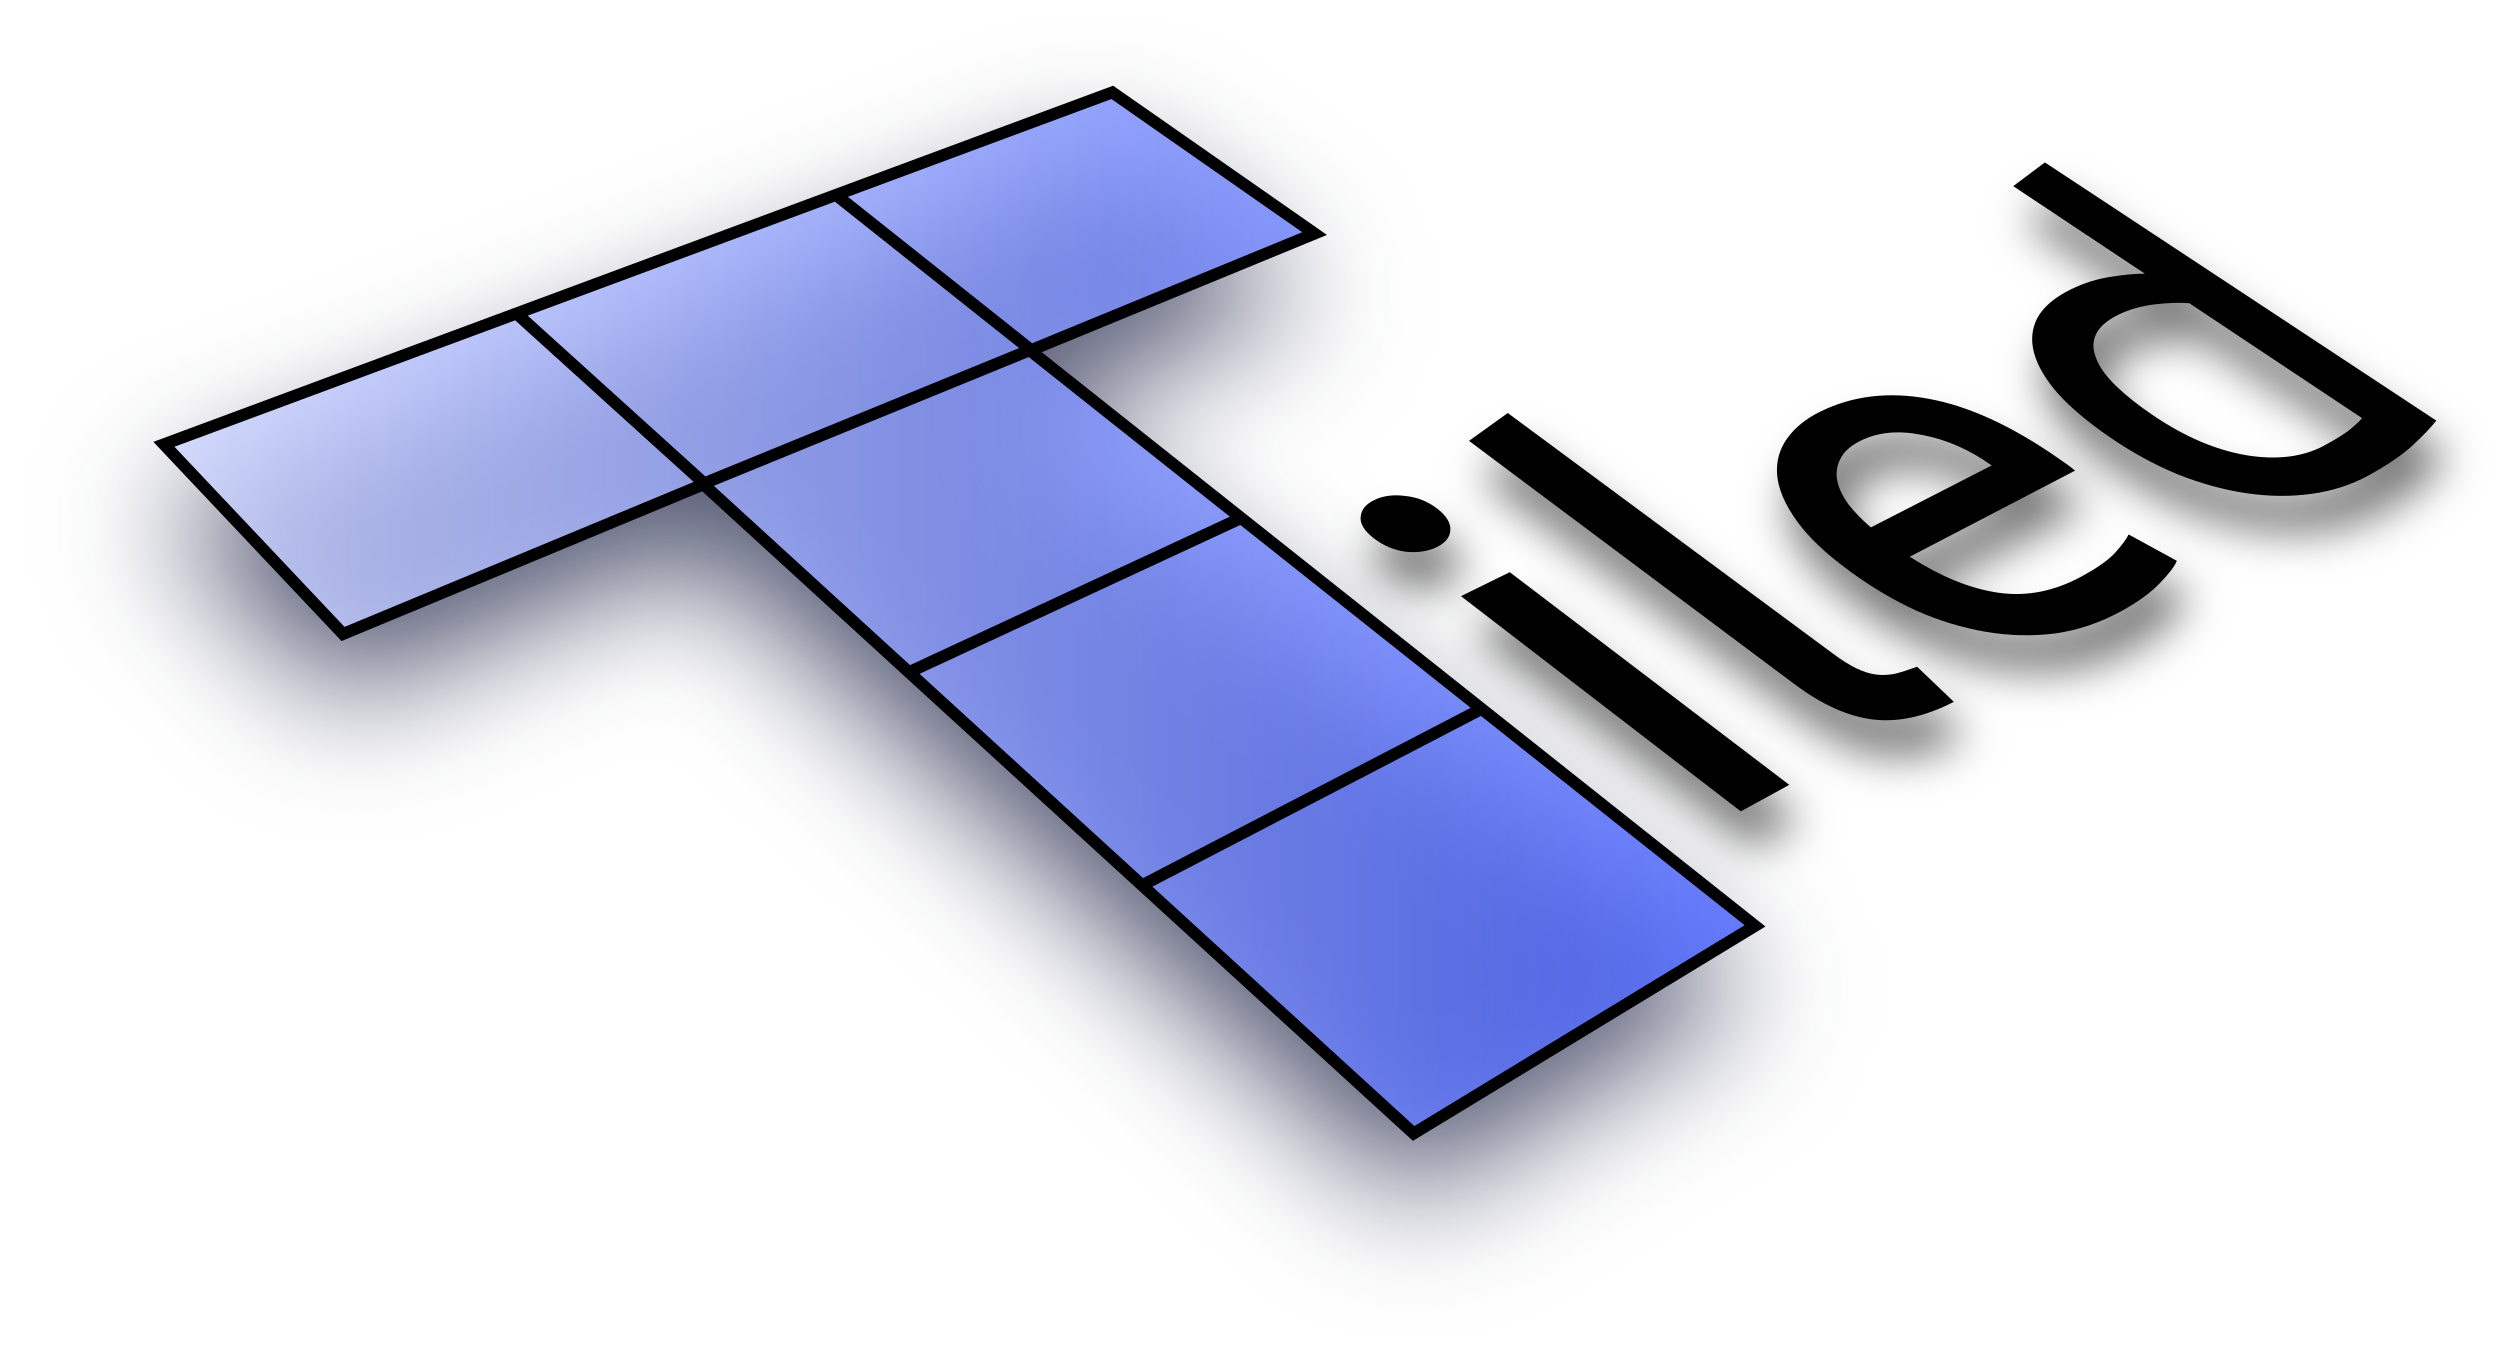
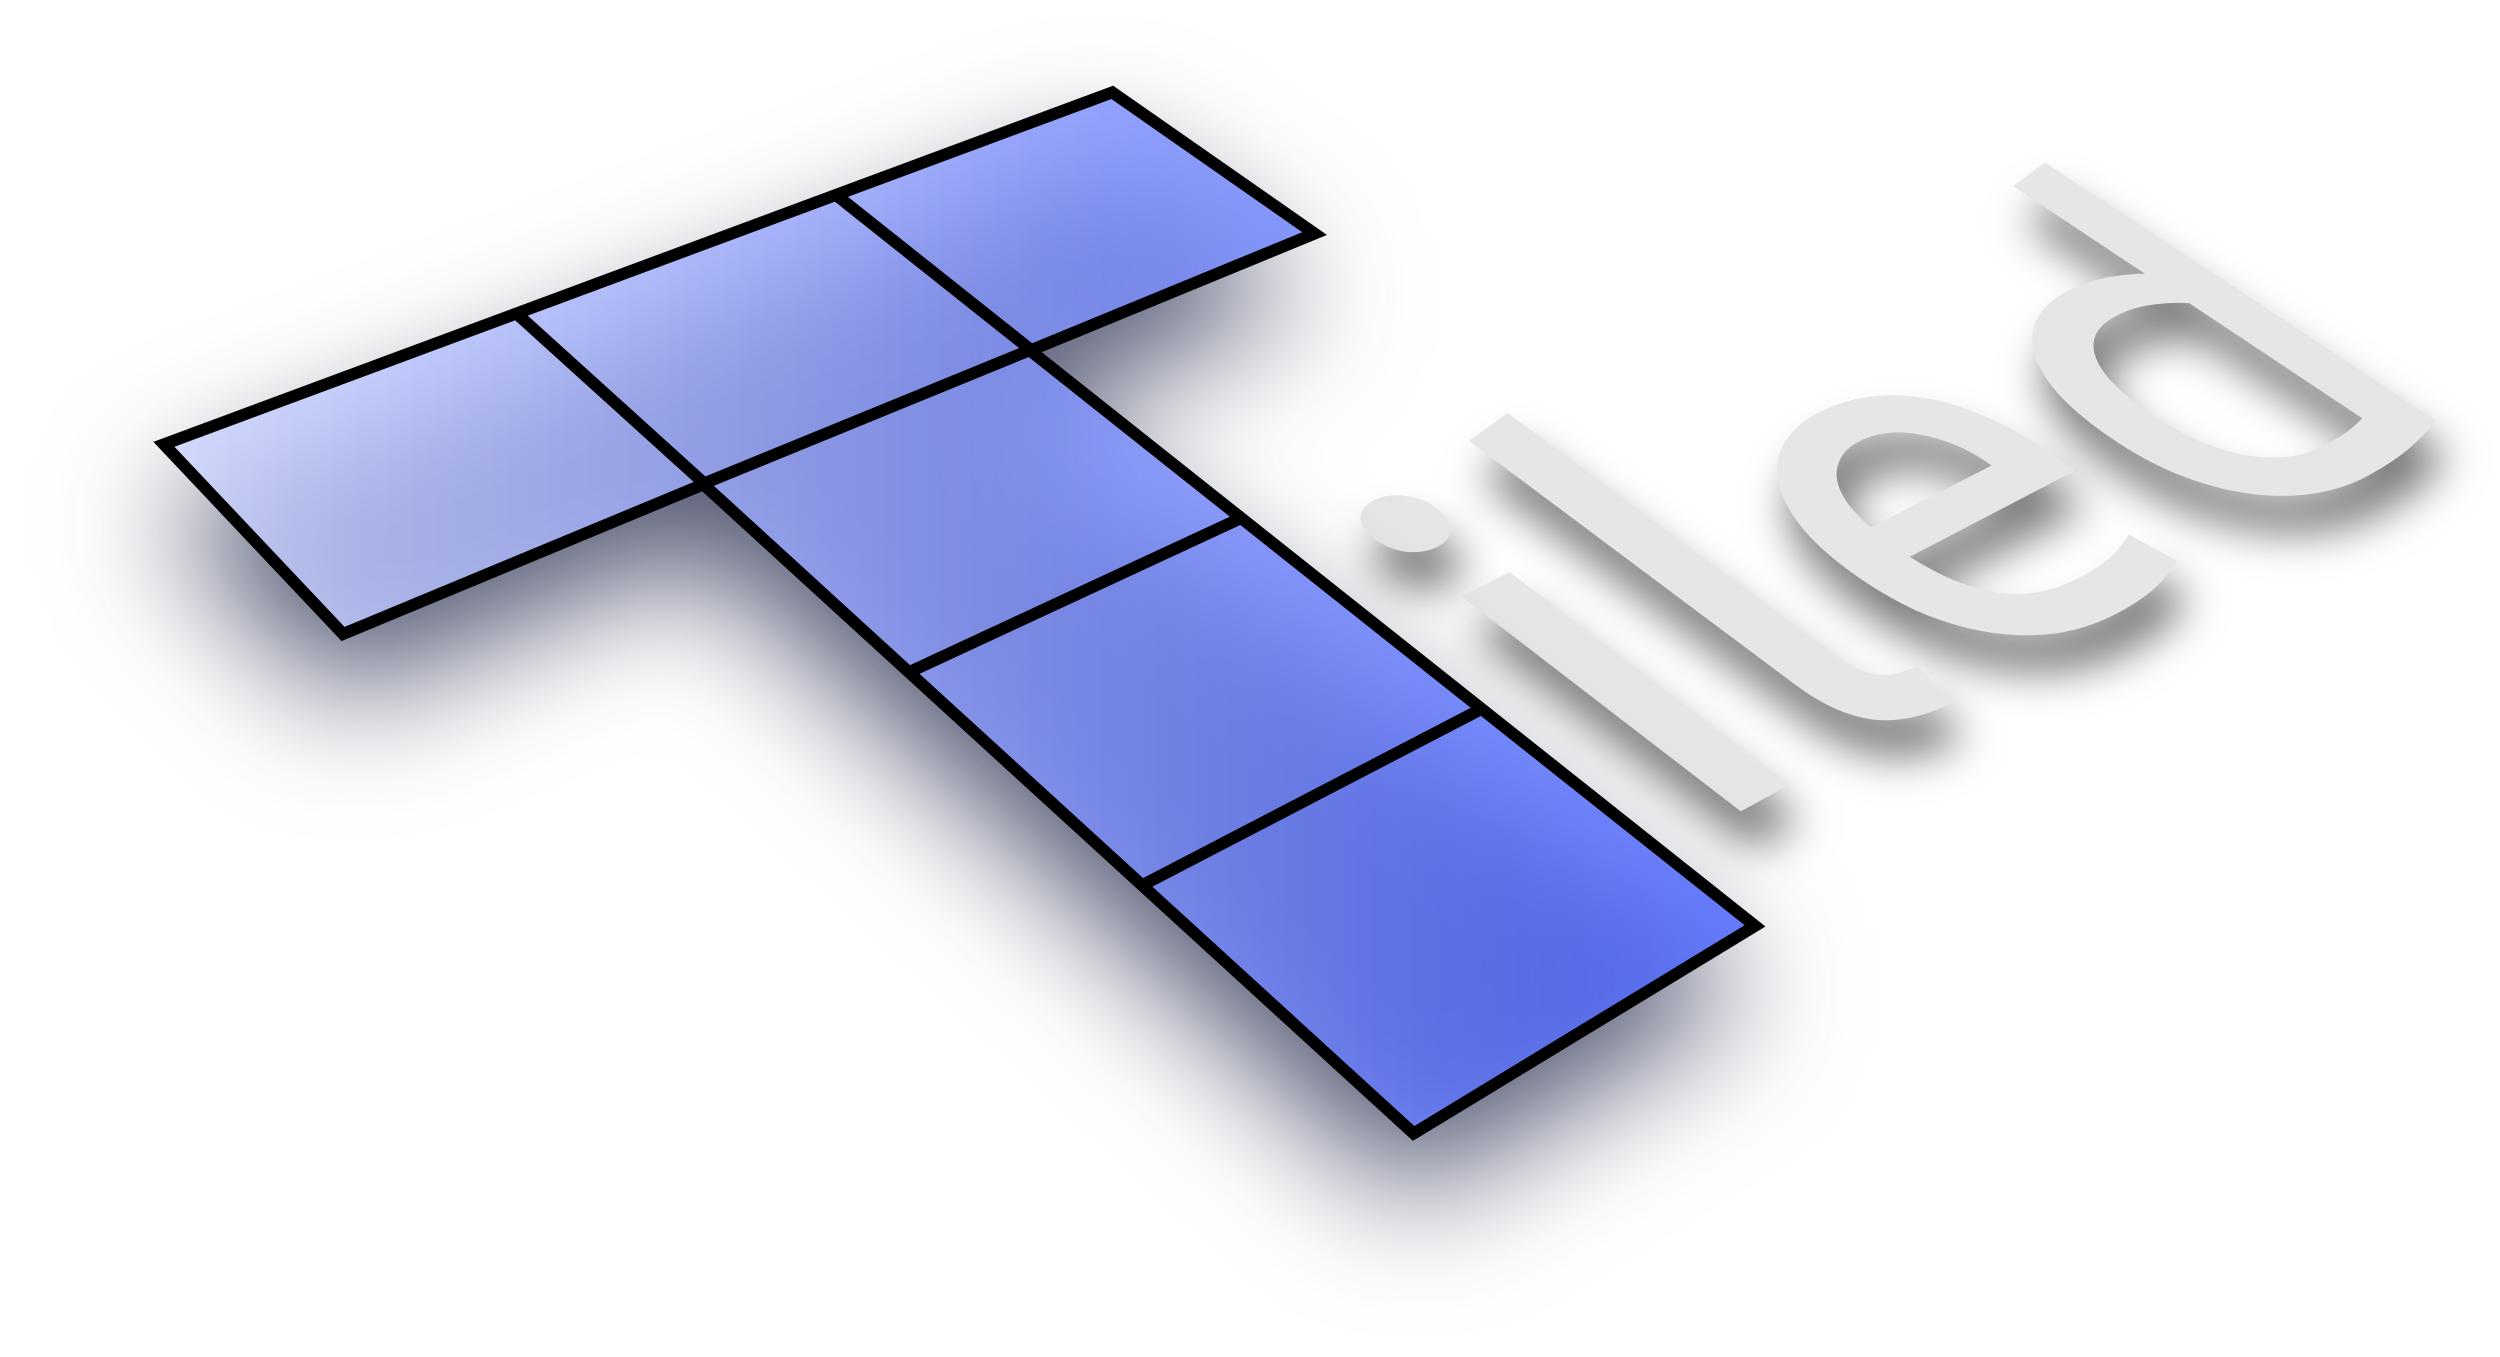
<svg xmlns="http://www.w3.org/2000/svg" xmlns:xlink="http://www.w3.org/1999/xlink" width="419.404" height="227.646" id="svg4288" version="1.1">
  <defs id="defs4290">
    <linearGradient y2="122.362" x2="301.226" y1="122.362" x1="34.293" gradientTransform="translate(158.5,399)" gradientUnits="userSpaceOnUse" id="linearGradient3882" xlink:href="#linearGradient4735" />
    <linearGradient id="linearGradient4735">
      <stop style="stop-color:#cdd5ff;stop-opacity:1;" offset="0" id="stop4737" />
      <stop style="stop-color:#445fff;stop-opacity:1;" offset="1" id="stop4739" />
    </linearGradient>
    <filter color-interpolation-filters="sRGB" height="1.303" y="-0.152" width="1.199" x="-0.099" id="filter3831">
      <feGaussianBlur id="feGaussianBlur3833" stdDeviation="11.04" />
    </filter>
    <filter id="filter5558-7" color-interpolation-filters="sRGB">
      <feGaussianBlur id="feGaussianBlur5560-7" stdDeviation="3.617" />
    </filter>
  </defs>
  <g id="layer1" transform="translate(-165.2979,-418.5392)">
    <path style="opacity:0;fill:none;stroke:#cfc7c7;stroke-width:0.813px;stroke-linecap:butt;stroke-linejoin:miter;stroke-opacity:1" d="m 457.214,556.172 -69.953,-53.887 121.089,-56.501 68.111,44.93 z" id="path5271-9" />
    <path id="path5536-4" d="m 420.248,493.827 c 0,0 -6.505,4.672 -6.505,4.672 0,0 54.684,40.878 54.684,40.878 4.529,3.386 8.892,5.342 13.069,5.861 4.175,0.519 8.73,-0.457 13.58,-2.958 0,0 -6.166,-5.893 -6.166,-5.893 -1.388,0.514 -2.64,0.922 -3.71,1.186 -1.133,0.219 -2.203,0.26 -3.251,0.12 -1.049,-0.14 -2.173,-0.51 -3.311,-1.07 -1.137,-0.559 -2.377,-1.345 -3.776,-2.38 0,0 -54.614,-40.414 -54.614,-40.414 0,0 0,0 0,0 m 90.103,-42.042 c 0,0 -5.31,3.978 -5.31,3.978 0,0 22.087,14.693 22.087,14.693 -1.433,-0.018 -3.298,0.142 -5.65,0.508 -2.309,0.343 -4.561,1.037 -6.733,2.101 -2.716,1.331 -4.606,2.918 -5.621,4.75 -0.971,1.819 -1.163,3.799 -0.58,5.949 0.587,2.163 1.926,4.44 4.035,6.837 2.171,2.386 5.062,4.801 8.598,7.235 3.732,2.569 7.533,4.66 11.475,6.285 3.942,1.562 7.812,2.625 11.596,3.174 3.783,0.549 7.403,0.568 10.883,0.085 3.468,-0.482 6.647,-1.507 9.504,-3.075 3.075,-1.688 5.537,-3.336 7.33,-4.982 1.783,-1.636 3.121,-3.051 4.056,-4.217 0,0 -65.671,-43.321 -65.671,-43.321 0,0 0,0 0,0 m -112.433,56.604 c -1.467,0.69 -2.257,1.647 -2.359,2.883 -0.1,1.17 0.635,2.353 2.223,3.576 1.592,1.227 3.383,1.986 5.357,2.251 1.975,0.193 3.699,-0.059 5.165,-0.766 1.462,-0.705 2.233,-1.652 2.308,-2.824 0.076,-1.24 -0.674,-2.482 -2.265,-3.691 -1.587,-1.205 -3.359,-1.883 -5.309,-2.076 -1.949,-0.263 -3.656,-0.042 -5.12,0.646 0,0 0,0 0,0 m 74.746,-14.793 c -2.369,1.161 -4.223,2.65 -5.53,4.471 -1.314,1.832 -1.892,3.881 -1.695,6.181 0.198,2.315 1.273,4.843 3.237,7.601 1.919,2.733 4.95,5.608 9.058,8.598 3.533,2.572 7.194,4.753 11.028,6.523 3.838,1.702 7.741,2.888 11.657,3.558 3.916,0.671 7.786,0.765 11.67,0.28 3.862,-0.556 7.563,-1.812 11.093,-3.75 2.785,-1.529 4.935,-3.093 6.466,-4.7 1.573,-1.627 2.527,-2.885 2.836,-3.739 0,0 -8.083,-4.418 -8.083,-4.418 -0.378,0.802 -1.183,1.864 -2.371,3.181 -1.203,1.252 -3.085,2.549 -5.614,3.913 -4.523,2.44 -9.13,3.355 -13.848,2.684 -4.72,-0.672 -9.699,-2.707 -14.882,-6.042 0,0 27.726,-14.444 27.726,-14.444 -0.425,-0.357 -0.874,-0.728 -1.408,-1.099 -0.592,-0.412 -1.071,-0.745 -1.426,-0.992 -7.88,-5.478 -15.107,-8.762 -21.725,-9.96 -6.675,-1.238 -12.701,-0.537 -18.188,2.152 0,0 6e-5,-2e-5 6e-5,-2e-5 m -60.272,30.956 c 0,0 46.945,36.106 46.945,36.106 0,0 8.128,-4.45 8.128,-4.45 0,0 -46.886,-35.677 -46.886,-35.677 0,0 -8.187,4.022 -8.187,4.022 0,0 0,0 0,0 m 67.001,-26.052 c 2.982,-1.485 6.467,-1.811 10.507,-0.963 4.034,0.782 7.867,2.466 11.518,5.091 0,0 -20.261,10.391 -20.261,10.391 -1.436,-1.232 -2.697,-2.507 -3.747,-3.853 -0.993,-1.368 -1.628,-2.697 -1.891,-3.992 -0.263,-1.29 -0.06,-2.492 0.514,-3.626 0.566,-1.198 1.679,-2.211 3.361,-3.048 0,0 0,0 0,0 m 43.225,-21.129 c 1.828,-0.911 3.902,-1.507 6.177,-1.772 2.27,-0.264 4.173,-0.321 5.783,-0.189 0,0 28.983,19.28 28.983,19.28 -0.417,0.513 -1.128,1.165 -2.112,1.985 -1,0.757 -2.392,1.621 -4.197,2.594 -3.582,1.932 -7.933,2.478 -13.055,1.648 -5.183,-0.871 -10.461,-3.126 -15.848,-6.799 -2.354,-1.605 -4.38,-3.204 -6.034,-4.8 -1.648,-1.59 -2.742,-3.095 -3.31,-4.526 -0.623,-1.465 -0.685,-2.833 -0.128,-4.061 0.547,-1.287 1.81,-2.397 3.741,-3.36 0,0 0,0 0,0" style="font-size:72px;font-style:normal;font-variant:normal;font-weight:normal;font-stretch:normal;line-height:125%;letter-spacing:0px;word-spacing:0px;opacity:0.549;fill:#000000;fill-opacity:1;stroke:none;filter:url(#filter5558-7);font-family:Ubuntu;-inkscape-font-specification:Ubuntu" />
-     <path style="font-size:72px;font-style:normal;font-variant:normal;font-weight:normal;font-stretch:normal;line-height:125%;letter-spacing:0px;word-spacing:0px;fill:#000000;fill-opacity:1;stroke:none;font-family:Ubuntu;-inkscape-font-specification:Ubuntu" d="m 418.248,487.827 c 0,0 -6.505,4.672 -6.505,4.672 0,0 54.684,40.878 54.684,40.878 4.529,3.386 8.892,5.342 13.069,5.861 4.175,0.519 8.73,-0.457 13.58,-2.958 0,0 -6.166,-5.893 -6.166,-5.893 -1.388,0.514 -2.64,0.922 -3.71,1.186 -1.133,0.219 -2.203,0.26 -3.251,0.12 -1.049,-0.14 -2.173,-0.51 -3.311,-1.07 -1.137,-0.559 -2.377,-1.345 -3.776,-2.38 0,0 -54.614,-40.414 -54.614,-40.414 0,0 0,0 0,0 m 90.103,-42.042 c 0,0 -5.31,3.978 -5.31,3.978 0,0 22.087,14.693 22.087,14.693 -1.433,-0.018 -3.298,0.142 -5.65,0.508 -2.309,0.343 -4.561,1.037 -6.733,2.101 -2.716,1.331 -4.606,2.918 -5.621,4.75 -0.971,1.819 -1.163,3.799 -0.58,5.949 0.587,2.163 1.926,4.44 4.035,6.837 2.171,2.386 5.062,4.801 8.598,7.235 3.732,2.569 7.533,4.66 11.475,6.285 3.942,1.562 7.812,2.625 11.596,3.174 3.783,0.549 7.403,0.568 10.883,0.085 3.468,-0.482 6.647,-1.507 9.504,-3.075 3.075,-1.688 5.537,-3.336 7.33,-4.982 1.783,-1.636 3.121,-3.051 4.056,-4.217 0,0 -65.671,-43.321 -65.671,-43.321 0,0 0,0 0,0 m -112.433,56.604 c -1.467,0.69 -2.257,1.647 -2.359,2.883 -0.1,1.17 0.635,2.353 2.223,3.576 1.592,1.227 3.383,1.986 5.357,2.251 1.975,0.193 3.699,-0.059 5.165,-0.766 1.462,-0.705 2.233,-1.652 2.308,-2.824 0.076,-1.24 -0.674,-2.482 -2.265,-3.691 -1.587,-1.205 -3.359,-1.883 -5.309,-2.076 -1.949,-0.263 -3.656,-0.042 -5.12,0.646 0,0 0,0 0,0 m 74.746,-14.793 c -2.369,1.161 -4.223,2.65 -5.53,4.471 -1.314,1.832 -1.892,3.881 -1.695,6.181 0.198,2.315 1.273,4.843 3.237,7.601 1.919,2.733 4.95,5.608 9.058,8.598 3.533,2.572 7.194,4.753 11.028,6.523 3.838,1.702 7.741,2.888 11.657,3.558 3.916,0.671 7.786,0.765 11.67,0.28 3.862,-0.556 7.563,-1.812 11.093,-3.75 2.785,-1.529 4.935,-3.093 6.466,-4.7 1.573,-1.627 2.527,-2.885 2.836,-3.739 0,0 -8.083,-4.418 -8.083,-4.418 -0.378,0.802 -1.183,1.864 -2.371,3.181 -1.203,1.252 -3.085,2.549 -5.614,3.913 -4.523,2.44 -9.13,3.355 -13.848,2.684 -4.72,-0.672 -9.699,-2.707 -14.882,-6.042 0,0 27.726,-14.444 27.726,-14.444 -0.425,-0.357 -0.874,-0.728 -1.408,-1.099 -0.592,-0.412 -1.071,-0.745 -1.426,-0.992 -7.88,-5.478 -15.107,-8.762 -21.725,-9.96 -6.675,-1.238 -12.701,-0.537 -18.188,2.152 0,0 6e-5,-2e-5 6e-5,-2e-5 m -60.272,30.956 c 0,0 46.945,36.106 46.945,36.106 0,0 8.128,-4.45 8.128,-4.45 0,0 -46.886,-35.677 -46.886,-35.677 0,0 -8.187,4.022 -8.187,4.022 0,0 0,0 0,0 m 67.001,-26.052 c 2.982,-1.485 6.467,-1.811 10.507,-0.963 4.034,0.782 7.867,2.466 11.518,5.091 0,0 -20.261,10.391 -20.261,10.391 -1.436,-1.232 -2.697,-2.507 -3.747,-3.853 -0.993,-1.368 -1.628,-2.697 -1.891,-3.992 -0.263,-1.29 -0.06,-2.492 0.514,-3.626 0.566,-1.198 1.679,-2.211 3.361,-3.048 0,0 0,0 0,0 m 43.225,-21.129 c 1.828,-0.911 3.902,-1.507 6.177,-1.772 2.27,-0.264 4.173,-0.321 5.783,-0.189 0,0 28.983,19.28 28.983,19.28 -0.417,0.513 -1.128,1.165 -2.112,1.985 -1,0.757 -2.392,1.621 -4.197,2.594 -3.582,1.932 -7.933,2.478 -13.055,1.648 -5.183,-0.871 -10.461,-3.126 -15.848,-6.799 -2.354,-1.605 -4.38,-3.204 -6.034,-4.8 -1.648,-1.59 -2.742,-3.095 -3.31,-4.526 -0.623,-1.465 -0.685,-2.833 -0.128,-4.061 0.547,-1.287 1.81,-2.397 3.741,-3.36 0,0 0,0 0,0" id="path5182-7" />
+     <path style="font-size:72px;font-style:normal;font-variant:normal;font-weight:normal;font-stretch:normal;line-height:125%;letter-spacing:0px;word-spacing:0px;fill:#e6e6e6;fill-opacity:1;stroke:none;font-family:Ubuntu;-inkscape-font-specification:Ubuntu" d="m 418.248,487.827 c 0,0 -6.505,4.672 -6.505,4.672 0,0 54.684,40.878 54.684,40.878 4.529,3.386 8.892,5.342 13.069,5.861 4.175,0.519 8.73,-0.457 13.58,-2.958 0,0 -6.166,-5.893 -6.166,-5.893 -1.388,0.514 -2.64,0.922 -3.71,1.186 -1.133,0.219 -2.203,0.26 -3.251,0.12 -1.049,-0.14 -2.173,-0.51 -3.311,-1.07 -1.137,-0.559 -2.377,-1.345 -3.776,-2.38 0,0 -54.614,-40.414 -54.614,-40.414 0,0 0,0 0,0 m 90.103,-42.042 c 0,0 -5.31,3.978 -5.31,3.978 0,0 22.087,14.693 22.087,14.693 -1.433,-0.018 -3.298,0.142 -5.65,0.508 -2.309,0.343 -4.561,1.037 -6.733,2.101 -2.716,1.331 -4.606,2.918 -5.621,4.75 -0.971,1.819 -1.163,3.799 -0.58,5.949 0.587,2.163 1.926,4.44 4.035,6.837 2.171,2.386 5.062,4.801 8.598,7.235 3.732,2.569 7.533,4.66 11.475,6.285 3.942,1.562 7.812,2.625 11.596,3.174 3.783,0.549 7.403,0.568 10.883,0.085 3.468,-0.482 6.647,-1.507 9.504,-3.075 3.075,-1.688 5.537,-3.336 7.33,-4.982 1.783,-1.636 3.121,-3.051 4.056,-4.217 0,0 -65.671,-43.321 -65.671,-43.321 0,0 0,0 0,0 m -112.433,56.604 c -1.467,0.69 -2.257,1.647 -2.359,2.883 -0.1,1.17 0.635,2.353 2.223,3.576 1.592,1.227 3.383,1.986 5.357,2.251 1.975,0.193 3.699,-0.059 5.165,-0.766 1.462,-0.705 2.233,-1.652 2.308,-2.824 0.076,-1.24 -0.674,-2.482 -2.265,-3.691 -1.587,-1.205 -3.359,-1.883 -5.309,-2.076 -1.949,-0.263 -3.656,-0.042 -5.12,0.646 0,0 0,0 0,0 m 74.746,-14.793 c -2.369,1.161 -4.223,2.65 -5.53,4.471 -1.314,1.832 -1.892,3.881 -1.695,6.181 0.198,2.315 1.273,4.843 3.237,7.601 1.919,2.733 4.95,5.608 9.058,8.598 3.533,2.572 7.194,4.753 11.028,6.523 3.838,1.702 7.741,2.888 11.657,3.558 3.916,0.671 7.786,0.765 11.67,0.28 3.862,-0.556 7.563,-1.812 11.093,-3.75 2.785,-1.529 4.935,-3.093 6.466,-4.7 1.573,-1.627 2.527,-2.885 2.836,-3.739 0,0 -8.083,-4.418 -8.083,-4.418 -0.378,0.802 -1.183,1.864 -2.371,3.181 -1.203,1.252 -3.085,2.549 -5.614,3.913 -4.523,2.44 -9.13,3.355 -13.848,2.684 -4.72,-0.672 -9.699,-2.707 -14.882,-6.042 0,0 27.726,-14.444 27.726,-14.444 -0.425,-0.357 -0.874,-0.728 -1.408,-1.099 -0.592,-0.412 -1.071,-0.745 -1.426,-0.992 -7.88,-5.478 -15.107,-8.762 -21.725,-9.96 -6.675,-1.238 -12.701,-0.537 -18.188,2.152 0,0 6e-5,-2e-5 6e-5,-2e-5 m -60.272,30.956 c 0,0 46.945,36.106 46.945,36.106 0,0 8.128,-4.45 8.128,-4.45 0,0 -46.886,-35.677 -46.886,-35.677 0,0 -8.187,4.022 -8.187,4.022 0,0 0,0 0,0 m 67.001,-26.052 c 2.982,-1.485 6.467,-1.811 10.507,-0.963 4.034,0.782 7.867,2.466 11.518,5.091 0,0 -20.261,10.391 -20.261,10.391 -1.436,-1.232 -2.697,-2.507 -3.747,-3.853 -0.993,-1.368 -1.628,-2.697 -1.891,-3.992 -0.263,-1.29 -0.06,-2.492 0.514,-3.626 0.566,-1.198 1.679,-2.211 3.361,-3.048 0,0 0,0 0,0 m 43.225,-21.129 c 1.828,-0.911 3.902,-1.507 6.177,-1.772 2.27,-0.264 4.173,-0.321 5.783,-0.189 0,0 28.983,19.28 28.983,19.28 -0.417,0.513 -1.128,1.165 -2.112,1.985 -1,0.757 -2.392,1.621 -4.197,2.594 -3.582,1.932 -7.933,2.478 -13.055,1.648 -5.183,-0.871 -10.461,-3.126 -15.848,-6.799 -2.354,-1.605 -4.38,-3.204 -6.034,-4.8 -1.648,-1.59 -2.742,-3.095 -3.31,-4.526 -0.623,-1.465 -0.685,-2.833 -0.128,-4.061 0.547,-1.287 1.81,-2.397 3.741,-3.36 0,0 0,0 0,0" id="path5182-7" />
    <path id="path4523" style="opacity:0.7;fill:#0d1339;fill-opacity:1;stroke:none;filter:url(#filter3831)" d="m 356.034,577.989 57,-29.625 m -96.375,-6 55.75,-25.875 m -90.25,-5.75 55,-22.5 m 0.25,0.125 -32.875,-26.125 m -53.75,19.75 31.625,28.625 m -90.616,-6.537 159.099,-59.043 33.941,23.688 -47.73,19.622 121.622,96.52 -57.276,34.825 -119.147,-108.894 -60.458,25.102 z" />
    <path d="m 357.034,566.989 57,-29.625 m -96.375,-6 55.75,-25.875 m -90.25,-5.75 55,-22.5 m 0.25,0.125 -32.875,-26.125 m -53.75,19.75 31.625,28.625 m -90.616,-6.537 159.099,-59.043 33.941,23.688 -47.73,19.622 121.622,96.52 -57.276,34.825 -119.147,-108.894 -60.458,25.102 z" style="opacity:0.8;fill:url(#linearGradient3882);fill-opacity:1;stroke:none" id="path4519" />
    <path id="path4640" style="fill:none;stroke:#000000;stroke-width:2;stroke-linecap:butt;stroke-linejoin:miter;stroke-miterlimit:4;stroke-opacity:1;stroke-dasharray:none" d="m 357.034,566.989 57,-29.625 m -96.375,-6 55.75,-25.875 m -90.25,-5.75 55,-22.5 m 0.25,0.125 -32.875,-26.125 m -53.75,19.75 31.625,28.625 m -90.616,-6.537 159.099,-59.043 33.941,23.688 -47.73,19.622 121.622,96.52 -57.276,34.825 -119.147,-108.894 -60.458,25.102 z" />
  </g>
</svg>
